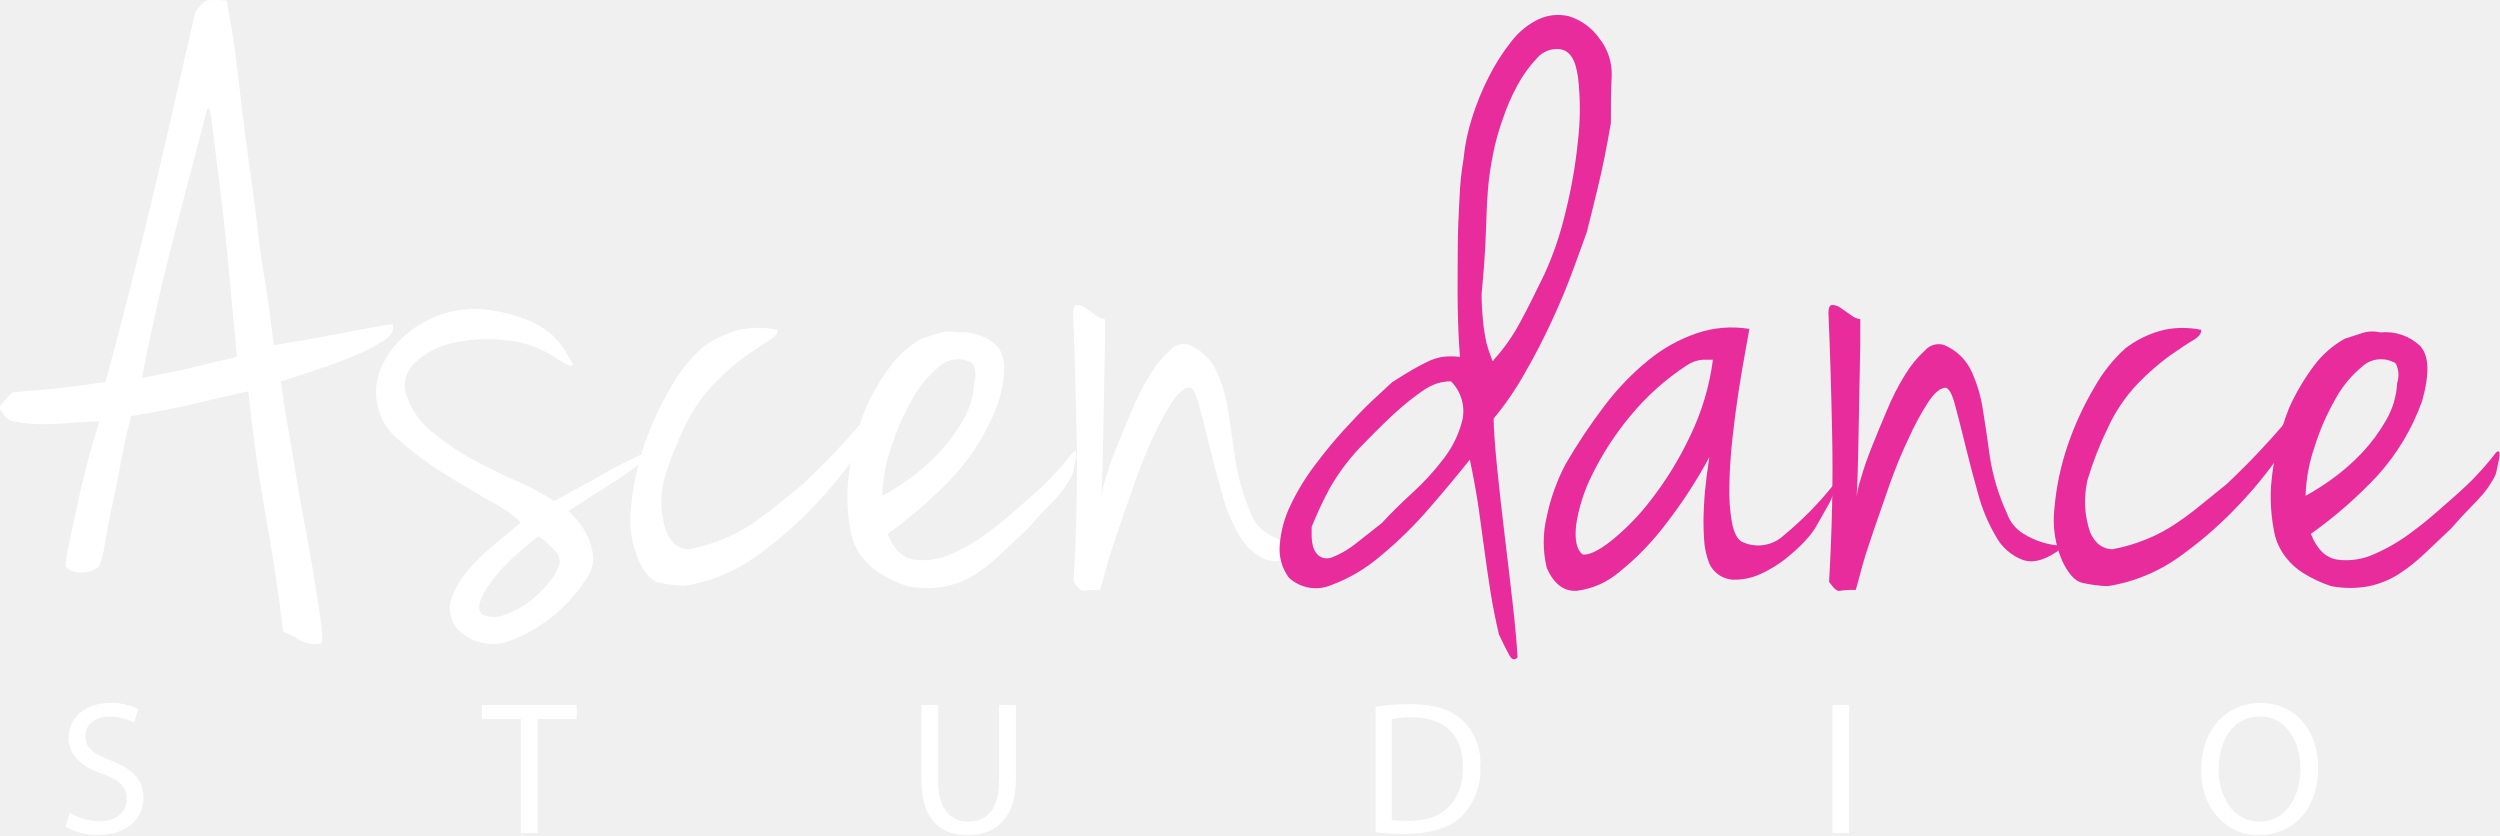
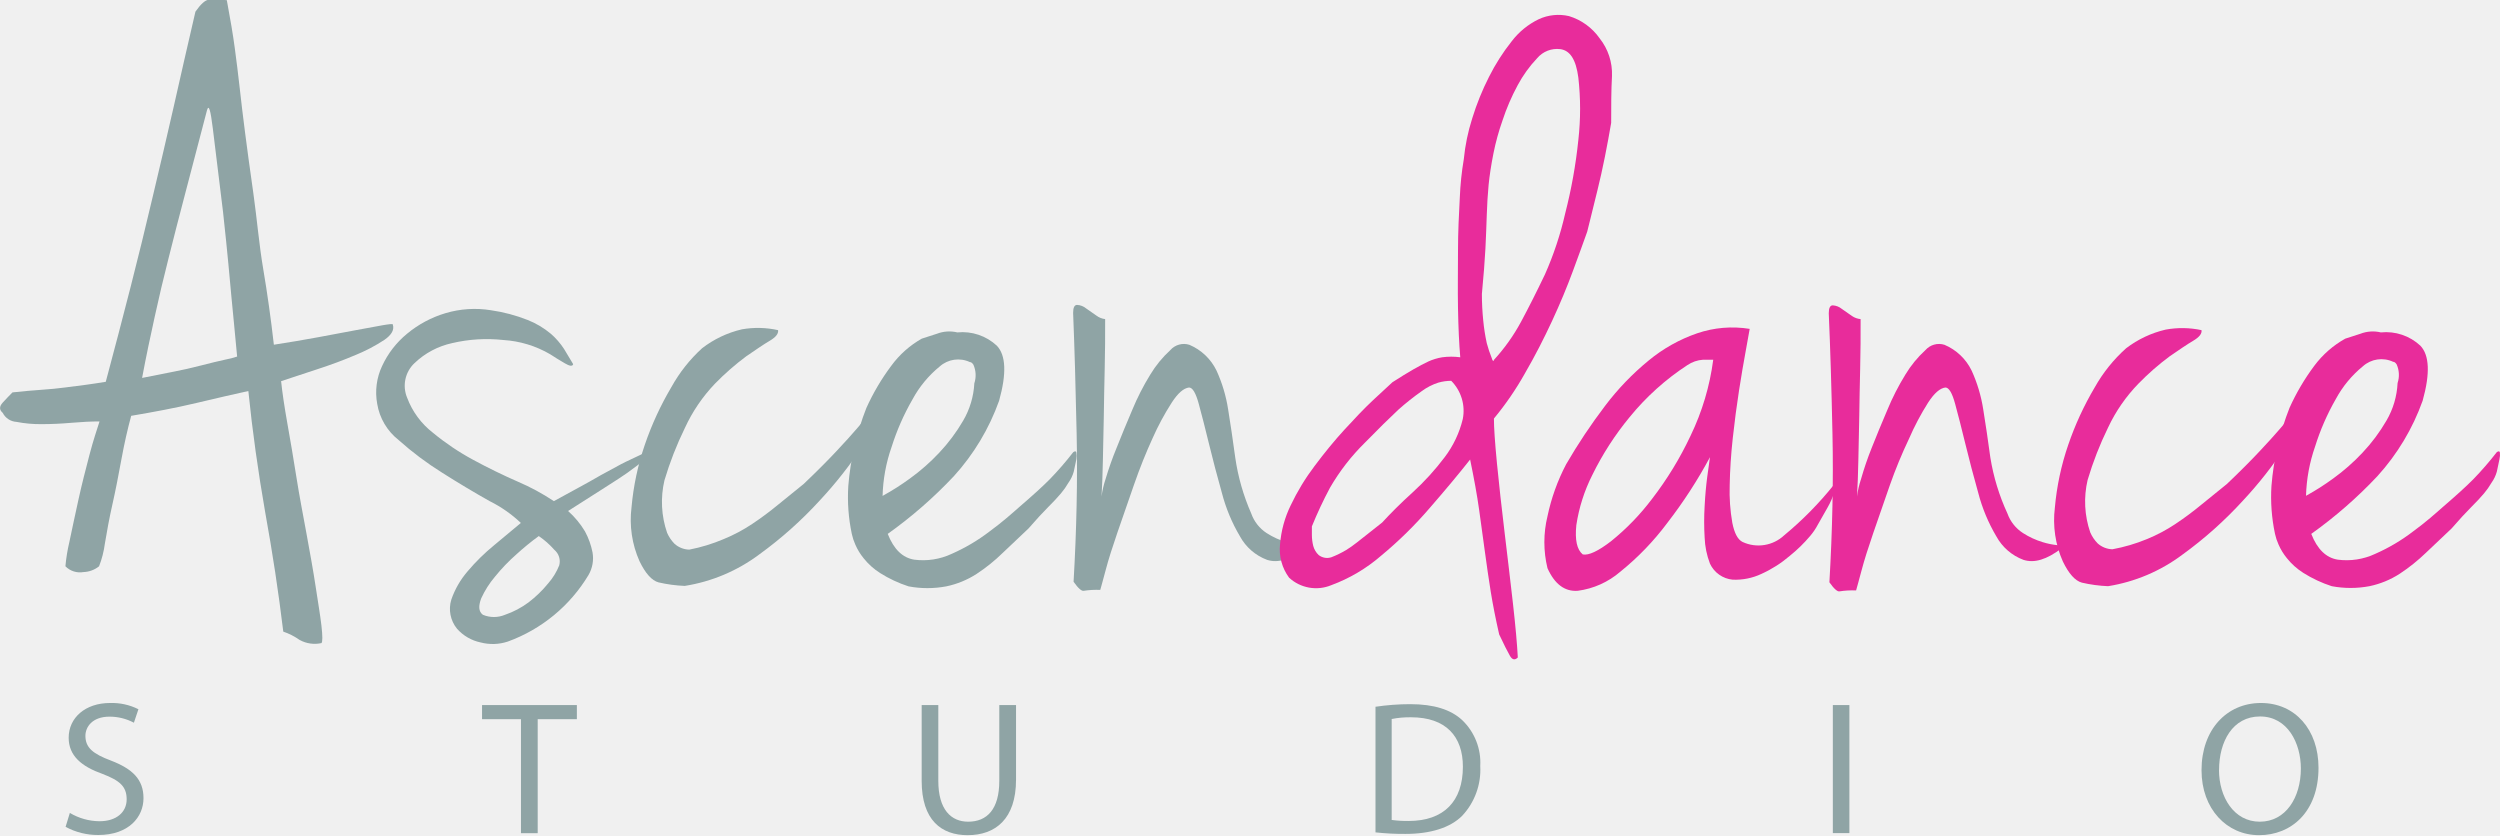
- <svg xmlns="http://www.w3.org/2000/svg" id="Layer_1" data-name="Layer 1" viewBox="0 0 276.37 92.32">
+ <svg xmlns="http://www.w3.org/2000/svg" id="Layer_1" data-name="Layer 1" viewBox="0 0 276.32 92.31">
  <defs>
-     <style>.cls-1{fill:#fff;}.cls-2{fill:#e82c9b;}</style>
+     <style>.cls-1{fill:#8fa4a5;}.cls-2{fill:#e82c9b;}</style>
  </defs>
-   <path class="cls-1" d="M21.11,56q-1.38,0-3.09.15c-1.15.1-2.24.15-3.29.15a13.87,13.87,0,0,1-2.8-.25,1.84,1.84,0,0,1-1.52-1c-.39-.33-.39-.7,0-1.13s.75-.8,1.08-1.13c1.24-.13,2.32-.23,3.24-.29s1.77-.15,2.55-.25l2.26-.29c.72-.1,1.47-.21,2.26-.34q1.47-5.49,2.75-10.5T27,31.16q1.17-4.9,2.31-9.91c.75-3.34,1.55-6.83,2.4-10.5q.88-1.27,1.47-1.32a14.21,14.21,0,0,1,2,.05c.39,2.09.69,3.86.88,5.3s.38,2.89.54,4.37.36,3.11.59,4.91.54,4.07.93,6.82.62,5.58,1.08,8.29.85,5.51,1.18,8.39c1.7-.26,3.34-.54,4.91-.83l4.17-.79,2.94-.54c.75-.13,1.13-.16,1.13-.1.2.59-.12,1.16-.93,1.72a18.9,18.9,0,0,1-3.19,1.67c-1.31.56-2.71,1.08-4.22,1.57l-4,1.32c.13,1.24.36,2.8.69,4.66s.67,3.84,1,5.94.74,4.2,1.13,6.33.74,4.06,1,5.79.51,3.17.64,4.32.13,1.78,0,1.91a3.44,3.44,0,0,1-2.4-.34,7.2,7.2,0,0,0-1.82-.93q-.78-6.48-2-13.2c-.78-4.48-1.41-8.94-1.86-13.39q-2.27.49-5.74,1.32c-2.32.56-4.73,1-7.21,1.42-.39,1.44-.75,3-1.08,4.81s-.65,3.45-1,5-.61,3-.83,4.32a10.88,10.88,0,0,1-.64,2.5,2.91,2.91,0,0,1-1.72.64,2.27,2.27,0,0,1-2-.64,18.74,18.74,0,0,1,.44-2.7c.29-1.41.64-3,1-4.66s.8-3.35,1.23-5S20.84,56.89,21.11,56Zm4.71-4.81,3.24-.64c1.18-.23,2.27-.47,3.29-.74s1.9-.47,2.65-.64a9.46,9.46,0,0,0,1.32-.34c-.13-1.44-.25-2.63-.34-3.58s-.2-1.95-.29-3-.21-2.27-.34-3.68-.33-3.32-.59-5.74Q34,26.64,33.63,23.6c-.23-2-.44-2.68-.64-2q-1.38,5.3-2.4,9.17T28.73,38c-.56,2.19-1.06,4.33-1.52,6.43S26.27,48.75,25.82,51.17Z" transform="translate(-10.12 -9.41)" />
-   <path class="cls-1" d="M64.38,43.71a17.61,17.61,0,0,1,4.07,1.08A9.38,9.38,0,0,1,71,46.31,7.88,7.88,0,0,1,72.47,48l1,1.67c-.06.26-.38.23-.93-.1s-1.1-.65-1.62-1A11.62,11.62,0,0,0,65.75,47a16.81,16.81,0,0,0-5.64.34,8.71,8.71,0,0,0-4.17,2.21,3.43,3.43,0,0,0-.79,3.83A8.76,8.76,0,0,0,58,57.25a27.32,27.32,0,0,0,4.46,3q2.45,1.32,4.91,2.4a24.73,24.73,0,0,1,4,2.16L74.68,63c.92-.49,1.73-.95,2.45-1.37s1.46-.82,2.21-1.18l2.6-1.23a.85.85,0,0,1,.34-.1c.1,0,.1.08,0,.25a4.26,4.26,0,0,1-.79.79c-.43.36-1.1.87-2,1.52-.46.33-1.31.88-2.55,1.67l-4,2.55a9.64,9.64,0,0,1,1.87,2.26,8.07,8.07,0,0,1,.83,2.31,3.71,3.71,0,0,1-.44,2.5,17.27,17.27,0,0,1-8.92,7.36,5.28,5.28,0,0,1-3,.1,4.76,4.76,0,0,1-2.65-1.57A3.46,3.46,0,0,1,60,75.65a9.7,9.7,0,0,1,1.81-3.14,22.38,22.38,0,0,1,2.94-2.89c1.11-.92,2.09-1.73,2.94-2.45a14.19,14.19,0,0,0-3.43-2.4c-1.7-.95-3.45-2-5.25-3.14A35.15,35.15,0,0,1,54.17,58,6.43,6.43,0,0,1,51.81,54a6.82,6.82,0,0,1,.54-4.17,10.11,10.11,0,0,1,2.75-3.53,12,12,0,0,1,4.22-2.26A11.28,11.28,0,0,1,64.38,43.71Zm-.89,33.66a3.15,3.15,0,0,0,2.45,0A9.73,9.73,0,0,0,68.54,76a12.84,12.84,0,0,0,2.16-2.06,6.7,6.7,0,0,0,1.23-2,1.67,1.67,0,0,0-.54-1.72,9.16,9.16,0,0,0-1.72-1.52,29.87,29.87,0,0,0-2.45,2,20.66,20.66,0,0,0-2.4,2.5A10.31,10.31,0,0,0,63.3,75.6C63,76.39,63,77,63.49,77.37Z" transform="translate(-10.12 -9.41)" />
-   <path class="cls-1" d="M96.07,45.87c.06.39-.25.78-.93,1.18s-1.55,1-2.6,1.72a28.11,28.11,0,0,0-3.43,3,17.88,17.88,0,0,0-3.34,4.91,37.77,37.77,0,0,0-2.26,5.79,10.51,10.51,0,0,0,.29,5.79,3.93,3.93,0,0,0,.83,1.23,2.57,2.57,0,0,0,1.62.64A18.91,18.91,0,0,0,90.08,69a17.79,17.79,0,0,0,3.14-1.67,34.22,34.22,0,0,0,2.84-2.11c.92-.75,1.86-1.52,2.85-2.31,1.44-1.37,2.63-2.57,3.58-3.58s1.72-1.86,2.31-2.55a10.74,10.74,0,0,1,1.52-1.52,1.42,1.42,0,0,1,1.32-.29,38.67,38.67,0,0,1-2.21,3.73,45.09,45.09,0,0,1-4.71,6,44,44,0,0,1-6.72,6,18.65,18.65,0,0,1-8.24,3.48,15.08,15.08,0,0,1-2.89-.39c-.75-.2-1.46-1-2.11-2.35a11.26,11.26,0,0,1-.88-5.94,29.19,29.19,0,0,1,1.47-6.92,34.12,34.12,0,0,1,2.94-6.38,17,17,0,0,1,3.43-4.32,11.57,11.57,0,0,1,4.37-2.06A10.25,10.25,0,0,1,96.07,45.87Z" transform="translate(-10.12 -9.41)" />
-   <path class="cls-1" d="M112,46.85l1.67-.54a3.78,3.78,0,0,1,2.26-.15,5.57,5.57,0,0,1,4.37,1.47q1.51,1.57.25,6.08a24.61,24.61,0,0,1-5,8.34,49.38,49.38,0,0,1-7.31,6.38q1,2.55,2.94,2.85a7.47,7.47,0,0,0,4.12-.64,20.26,20.26,0,0,0,4.22-2.5c1.37-1,2.49-2,3.34-2.75,1.37-1.18,2.47-2.17,3.29-3a33.84,33.84,0,0,0,2.6-3c.2-.13.31-.11.34.05a2.28,2.28,0,0,1-.05.74c-.07.33-.16.79-.29,1.37s-.39.87-.59,1.23a8.39,8.39,0,0,1-.83,1.18c-.36.43-.83.93-1.42,1.52s-1.31,1.37-2.16,2.35l-2.85,2.7A20,20,0,0,1,118,72.86a10,10,0,0,1-3.34,1.37,11.2,11.2,0,0,1-4.17,0,14.27,14.27,0,0,1-3.14-1.47,7.3,7.3,0,0,1-1.81-1.62,6.69,6.69,0,0,1-.93-1.52,5.55,5.55,0,0,1-.39-1.18,20,20,0,0,1-.39-5.3,30,30,0,0,1,2-8.63,24.92,24.92,0,0,1,2.75-4.66A10.67,10.67,0,0,1,112,46.85Zm-4.31,17.37a28.28,28.28,0,0,0,3-1.91,22.66,22.66,0,0,0,3.24-2.85,19.19,19.19,0,0,0,2.65-3.58,9.07,9.07,0,0,0,1.23-4.12,2.88,2.88,0,0,0-.1-2.06c-.13-.2-.26-.29-.39-.29a3.05,3.05,0,0,0-3.34.49,12.2,12.2,0,0,0-3,3.63,26.2,26.2,0,0,0-2.31,5.25A17.81,17.81,0,0,0,107.65,64.22Z" transform="translate(-10.12 -9.41)" />
-   <path class="cls-1" d="M132.27,44.69c0,1.83,0,3.66-.05,5.5s-.07,3.6-.1,5.3-.07,3.3-.1,4.81-.08,2.85-.15,4a10.2,10.2,0,0,1,.44-1.91,35.78,35.78,0,0,1,1.23-3.48c.52-1.31,1.09-2.7,1.72-4.17a27,27,0,0,1,2-3.92,12.11,12.11,0,0,1,2.21-2.7,2,2,0,0,1,2.11-.59,5.86,5.86,0,0,1,3,2.85,16.21,16.21,0,0,1,1.28,4.27q.39,2.4.79,5.35a23.84,23.84,0,0,0,1.77,6.18,4.25,4.25,0,0,0,1.72,2.16,8.5,8.5,0,0,0,2.16,1,8.33,8.33,0,0,0,1.67.34c.42,0,.57.15.44.34-1.64,1.24-3,1.67-4.22,1.28a5.65,5.65,0,0,1-3-2.6,18.86,18.86,0,0,1-2-4.81c-.52-1.86-1-3.66-1.42-5.4s-.8-3.2-1.13-4.42-.69-1.82-1.08-1.82c-.59.07-1.23.62-1.91,1.67a29.87,29.87,0,0,0-2.11,3.92q-1.08,2.35-2.06,5.15c-.65,1.86-1.26,3.62-1.82,5.25s-1,3-1.32,4.22-.52,1.9-.59,2.16a9.06,9.06,0,0,0-1.82.1c-.23.06-.61-.26-1.13-1q.5-8.64.34-16.34T128.75,44c0-.59.15-.88.44-.88a1.74,1.74,0,0,1,1,.39l1.13.79A1.91,1.91,0,0,0,132.27,44.69Z" transform="translate(-10.12 -9.41)" />
-   <path class="cls-2" d="M188.2,23c-.2,1.18-.43,2.42-.69,3.73s-.54,2.55-.83,3.73-.54,2.19-.74,3-.33,1.37-.39,1.57c-.39,1.11-.92,2.55-1.57,4.32s-1.42,3.62-2.31,5.54-1.88,3.86-3,5.79a33.45,33.45,0,0,1-3.43,5c0,1,.11,2.63.34,5s.51,4.82.83,7.51.64,5.32.93,7.9.47,4.59.54,6c-.33.33-.62.26-.88-.2s-.66-1.24-1.18-2.35q-.59-2.55-.93-4.71c-.23-1.44-.44-2.89-.64-4.37s-.41-3-.64-4.66-.57-3.5-1-5.59q-1.86,2.35-4.46,5.35a44.82,44.82,0,0,1-5.4,5.3,18,18,0,0,1-5.49,3.24,4.38,4.38,0,0,1-4.66-.83,5.28,5.28,0,0,1-1-3.68,12.17,12.17,0,0,1,1.18-4.32,25,25,0,0,1,2.65-4.37c1.08-1.44,2.17-2.78,3.29-4s2.16-2.32,3.14-3.24,1.7-1.57,2.16-2c.92-.59,1.68-1.06,2.31-1.42s1.18-.65,1.67-.88a6.42,6.42,0,0,1,1.52-.49,7.65,7.65,0,0,1,2,0c-.13-1.5-.21-3.3-.25-5.4s0-4.2,0-6.33.1-4.1.2-5.94a33.07,33.07,0,0,1,.44-4.22,21.7,21.7,0,0,1,.93-4.51,29.08,29.08,0,0,1,1.86-4.56,22.5,22.5,0,0,1,2.5-3.92,8.33,8.33,0,0,1,3-2.45,5.13,5.13,0,0,1,3.34-.34,6.43,6.43,0,0,1,3.38,2.45,6.31,6.31,0,0,1,1.37,4.17C188.2,19.43,188.2,21.18,188.2,23ZM161,58.33a23.58,23.58,0,0,0-3.88,5.05,42.71,42.71,0,0,0-2,4.27v.93a5,5,0,0,0,.15,1.23,2.15,2.15,0,0,0,.59,1,1.52,1.52,0,0,0,1.42.25,10.23,10.23,0,0,0,1.62-.79,11.76,11.76,0,0,0,1.18-.83l1.18-.93,1.62-1.28c.92-1,2-2.09,3.38-3.34A28,28,0,0,0,169.8,60a11.41,11.41,0,0,0,2-4.22,4.68,4.68,0,0,0-1.28-4.22,5.52,5.52,0,0,0-1.42.2,6.37,6.37,0,0,0-1.82.93,28.9,28.9,0,0,0-2.6,2.06C163.69,55.63,162.46,56.83,161,58.33Zm14.23-9.12A20.78,20.78,0,0,0,178.19,45q1.19-2.2,2.65-5.25A36.23,36.23,0,0,0,183.15,33a55.65,55.65,0,0,0,1.42-8.09,30.63,30.63,0,0,0,0-6.92c-.26-2-.92-3-2-3.14a2.87,2.87,0,0,0-2.55,1,14,14,0,0,0-2.16,3,23.75,23.75,0,0,0-1.67,3.88,26.47,26.47,0,0,0-1,3.63c-.26,1.31-.44,2.49-.54,3.53s-.16,2.14-.2,3.29-.08,2.39-.15,3.73-.2,3-.39,5a28.94,28.94,0,0,0,.15,2.94,20.1,20.1,0,0,0,.39,2.5A14.41,14.41,0,0,0,175,49C175.09,49.32,175.18,49.4,175.25,49.21Z" transform="translate(-10.12 -9.41)" />
-   <path class="cls-2" d="M203.51,45.77c-.07.39-.21,1.21-.44,2.45s-.48,2.7-.74,4.37-.49,3.42-.69,5.25-.31,3.57-.34,5.2a19.72,19.72,0,0,0,.29,4.17c.23,1.15.6,1.85,1.13,2.11a4.16,4.16,0,0,0,4.61-.74A38.18,38.18,0,0,0,212.82,63c.2,0,.21.26.05.79a8.52,8.52,0,0,1-.79,1.72L211,67.41a7.43,7.43,0,0,1-.83,1.23,16.5,16.5,0,0,1-2.26,2.21,13.16,13.16,0,0,1-3.14,2,6.85,6.85,0,0,1-3.19.64,3.1,3.1,0,0,1-2.5-1.77,8.94,8.94,0,0,1-.59-2.89,28.86,28.86,0,0,1,0-3.48c.06-1.18.16-2.26.29-3.24s.23-1.7.3-2.16a52.42,52.42,0,0,1-4.71,7.26,29.72,29.72,0,0,1-5.2,5.4,9,9,0,0,1-4.71,2.11c-1.44.1-2.55-.74-3.34-2.5a12.07,12.07,0,0,1,0-5.74,22,22,0,0,1,2.06-5.74,61.8,61.8,0,0,1,4.32-6.48,29.08,29.08,0,0,1,4.81-5,17.1,17.1,0,0,1,5.35-3A12,12,0,0,1,203.51,45.77ZM185.06,70.7c.65.13,1.7-.36,3.14-1.47a26.58,26.58,0,0,0,4.51-4.66,37.67,37.67,0,0,0,4.27-7,27.48,27.48,0,0,0,2.5-8.39h-1.13a3.52,3.52,0,0,0-1.72.59,27.73,27.73,0,0,0-6.38,5.74,32.44,32.44,0,0,0-4.12,6.38,18.41,18.41,0,0,0-1.77,5.54C184.18,69.09,184.41,70.17,185.06,70.7Z" transform="translate(-10.12 -9.41)" />
-   <path class="cls-2" d="M215.77,44.69c0,1.83,0,3.66-.05,5.5s-.07,3.6-.1,5.3-.07,3.3-.1,4.81-.08,2.85-.15,4a10.2,10.2,0,0,1,.44-1.91A35.78,35.78,0,0,1,217,58.93c.52-1.31,1.09-2.7,1.72-4.17a27,27,0,0,1,2-3.92,12.11,12.11,0,0,1,2.21-2.7,2,2,0,0,1,2.11-.59,5.86,5.86,0,0,1,3,2.85,16.21,16.21,0,0,1,1.28,4.27q.39,2.4.79,5.35A23.84,23.84,0,0,0,232,66.2a4.25,4.25,0,0,0,1.72,2.16,8.5,8.5,0,0,0,2.16,1,8.33,8.33,0,0,0,1.67.34c.42,0,.57.15.44.34-1.64,1.24-3,1.67-4.22,1.28a5.65,5.65,0,0,1-3-2.6,18.86,18.86,0,0,1-2-4.81c-.52-1.86-1-3.66-1.42-5.4s-.8-3.2-1.13-4.42-.69-1.82-1.08-1.82c-.59.07-1.23.62-1.91,1.67a29.87,29.87,0,0,0-2.11,3.92Q220,60.19,219,63c-.65,1.86-1.26,3.62-1.82,5.25s-1,3-1.32,4.22-.52,1.9-.59,2.16a9.06,9.06,0,0,0-1.82.1c-.23.06-.61-.26-1.13-1q.5-8.64.34-16.34T212.25,44c0-.59.15-.88.44-.88a1.74,1.74,0,0,1,1,.39l1.13.79A1.91,1.91,0,0,0,215.77,44.69Z" transform="translate(-10.12 -9.41)" />
-   <path class="cls-2" d="M253.45,45.87c.06.39-.25.78-.93,1.18s-1.55,1-2.6,1.72a28.11,28.11,0,0,0-3.43,3,17.88,17.88,0,0,0-3.34,4.91,37.77,37.77,0,0,0-2.26,5.79,10.51,10.51,0,0,0,.29,5.79,3.93,3.93,0,0,0,.83,1.23,2.57,2.57,0,0,0,1.62.64A18.91,18.91,0,0,0,247.46,69a17.79,17.79,0,0,0,3.14-1.67,34.22,34.22,0,0,0,2.84-2.11c.92-.75,1.86-1.52,2.85-2.31,1.44-1.37,2.63-2.57,3.58-3.58s1.72-1.86,2.31-2.55a10.74,10.74,0,0,1,1.52-1.52A1.42,1.42,0,0,1,265,55a38.67,38.67,0,0,1-2.21,3.73,45.09,45.09,0,0,1-4.71,6,44,44,0,0,1-6.72,6,18.65,18.65,0,0,1-8.24,3.48,15.08,15.08,0,0,1-2.89-.39c-.75-.2-1.46-1-2.11-2.35a11.26,11.26,0,0,1-.88-5.94,29.19,29.19,0,0,1,1.47-6.92,34.12,34.12,0,0,1,2.94-6.38,17,17,0,0,1,3.43-4.32,11.57,11.57,0,0,1,4.37-2.06A10.25,10.25,0,0,1,253.45,45.87Z" transform="translate(-10.12 -9.41)" />
-   <path class="cls-2" d="M269.34,46.85l1.67-.54a3.77,3.77,0,0,1,2.26-.15,5.57,5.57,0,0,1,4.37,1.47q1.51,1.57.25,6.08a24.61,24.61,0,0,1-5,8.34,49.38,49.38,0,0,1-7.31,6.38q1,2.55,2.94,2.85a7.47,7.47,0,0,0,4.12-.64,20.26,20.26,0,0,0,4.22-2.5c1.37-1,2.49-2,3.34-2.75,1.37-1.18,2.47-2.17,3.29-3a33.84,33.84,0,0,0,2.6-3c.2-.13.31-.11.34.05a2.28,2.28,0,0,1-.05.74c-.07.33-.16.79-.29,1.37s-.39.87-.59,1.23a8.39,8.39,0,0,1-.83,1.18c-.36.43-.83.93-1.42,1.52s-1.31,1.37-2.16,2.35l-2.85,2.7a20,20,0,0,1-2.89,2.31,10,10,0,0,1-3.34,1.37,11.2,11.2,0,0,1-4.17,0,14.27,14.27,0,0,1-3.14-1.47,7.3,7.3,0,0,1-1.81-1.62,6.69,6.69,0,0,1-.93-1.52,5.55,5.55,0,0,1-.39-1.18,20,20,0,0,1-.39-5.3,30,30,0,0,1,2-8.63,24.92,24.92,0,0,1,2.75-4.66A10.78,10.78,0,0,1,269.34,46.85ZM265,64.22a28.28,28.28,0,0,0,3-1.91,22.66,22.66,0,0,0,3.24-2.85,19.19,19.19,0,0,0,2.65-3.58,9.07,9.07,0,0,0,1.23-4.12,2.88,2.88,0,0,0-.1-2.06c-.13-.2-.26-.29-.39-.29a3.05,3.05,0,0,0-3.34.49,12.2,12.2,0,0,0-3,3.63A26.2,26.2,0,0,0,266,58.78,17.81,17.81,0,0,0,265,64.22Z" transform="translate(-10.12 -9.41)" />
-   <path class="cls-1" d="M17.84,99.27a6.53,6.53,0,0,0,3.28.92c1.87,0,3-1,3-2.42s-.76-2.08-2.67-2.81c-2.31-.82-3.74-2-3.74-4,0-2.2,1.83-3.84,4.58-3.84a6.52,6.52,0,0,1,3.13.69l-.5,1.49a5.67,5.67,0,0,0-2.69-.67c-1.93,0-2.67,1.16-2.67,2.12,0,1.32.86,2,2.81,2.73,2.39.92,3.61,2.08,3.61,4.16s-1.62,4.07-5,4.07a7.35,7.35,0,0,1-3.61-.9Z" transform="translate(-10.12 -9.41)" />
-   <path class="cls-1" d="M67.7,88.9H63.4V87.35H73.88V88.9H69.55v12.6H67.7V88.9Z" transform="translate(-10.12 -9.41)" />
-   <path class="cls-1" d="M113.83,87.35v8.38c0,3.17,1.41,4.51,3.3,4.51,2.1,0,3.44-1.39,3.44-4.51V87.35h1.85V95.6c0,4.35-2.29,6.13-5.35,6.13-2.9,0-5.08-1.66-5.08-6V87.35Z" transform="translate(-10.12 -9.41)" />
-   <path class="cls-1" d="M162.16,87.54a25.93,25.93,0,0,1,3.88-.29c2.62,0,4.49.61,5.73,1.76a6.5,6.5,0,0,1,2,5.08,7.45,7.45,0,0,1-2,5.5c-1.32,1.32-3.51,2-6.26,2a28.44,28.44,0,0,1-3.32-.17V87.54ZM164,100.05a11.9,11.9,0,0,0,1.85.11c3.9,0,6-2.18,6-6,0-3.34-1.87-5.46-5.73-5.46a10,10,0,0,0-2.14.19v11.16Z" transform="translate(-10.12 -9.41)" />
-   <path class="cls-1" d="M214.53,87.35V101.5H212.7V87.35Z" transform="translate(-10.12 -9.41)" />
-   <path class="cls-1" d="M266.38,94.28c0,4.87-3,7.45-6.57,7.45s-6.36-2.9-6.36-7.18c0-4.49,2.79-7.43,6.57-7.43S266.38,90.08,266.38,94.28Zm-11,.23c0,3,1.64,5.73,4.51,5.73s4.54-2.67,4.54-5.88c0-2.81-1.47-5.75-4.51-5.75S255.39,91.4,255.39,94.51Z" transform="translate(-10.12 -9.41)" />
+   <path class="cls-1" d="M11,48.09q-1.38,0-3.09.15c-1.15.1-2.24.15-3.29.15a13.83,13.83,0,0,1-2.8-.25,1.82,1.82,0,0,1-1.52-1c-.39-.33-.39-.7,0-1.13s.75-.8,1.08-1.13c1.24-.13,2.32-.23,3.24-.29s1.77-.15,2.55-.25l2.26-.29c.72-.1,1.47-.21,2.26-.34q1.47-5.49,2.75-10.5t2.45-10q1.17-4.91,2.31-9.91c.75-3.34,1.55-6.83,2.4-10.5q.89-1.27,1.47-1.32a14.8,14.8,0,0,1,2,.05c.39,2.09.69,3.86.88,5.3s.38,2.89.54,4.37.36,3.11.59,4.91.54,4.07.93,6.82.62,5.58,1.08,8.29.85,5.51,1.18,8.39c1.7-.26,3.34-.54,4.91-.83L39.34,38l2.94-.54c.75-.13,1.13-.16,1.13-.1.2.59-.12,1.16-.93,1.72a18.64,18.64,0,0,1-3.19,1.67c-1.31.56-2.71,1.08-4.22,1.57l-4,1.32c.13,1.24.36,2.8.69,4.66s.67,3.84,1,5.94.74,4.2,1.13,6.33.74,4.06,1,5.79.51,3.17.64,4.32.13,1.78,0,1.91a3.45,3.45,0,0,1-2.4-.34,7.28,7.28,0,0,0-1.82-.93q-.78-6.48-2-13.2c-.78-4.48-1.41-8.94-1.86-13.39-1.51.33-3.43.77-5.74,1.32s-4.73,1-7.21,1.42c-.39,1.44-.75,3-1.08,4.81s-.65,3.45-1,5-.61,3-.83,4.32a10.68,10.68,0,0,1-.64,2.5,2.91,2.91,0,0,1-1.72.64,2.25,2.25,0,0,1-2-.64,19,19,0,0,1,.44-2.7c.29-1.41.64-3,1-4.66s.8-3.35,1.23-5S10.72,49,11,48.09Zm4.71-4.81,3.24-.64c1.18-.23,2.27-.47,3.29-.74s1.9-.47,2.65-.64a9.83,9.83,0,0,0,1.32-.34c-.13-1.44-.25-2.63-.34-3.58s-.2-2-.29-3-.21-2.27-.34-3.68-.33-3.32-.59-5.74c-.51-4.13-.88-7.2-1.13-9.23s-.44-2.68-.64-2q-1.38,5.3-2.4,9.17t-1.86,7.23c-.56,2.19-1.06,4.33-1.52,6.43s-.94,4.32-1.39,6.74Z" transform="translate(0 -1.51)" />
+   <path class="cls-1" d="M54.26,35.8a18,18,0,0,1,4.07,1.08,9.27,9.27,0,0,1,2.55,1.52,7.91,7.91,0,0,1,1.47,1.69l1,1.67c-.06.26-.38.23-.93-.1s-1.1-.65-1.62-1a11.68,11.68,0,0,0-5.17-1.57,16.72,16.72,0,0,0-5.64.34,8.67,8.67,0,0,0-4.17,2.21A3.43,3.43,0,0,0,45,45.47a8.78,8.78,0,0,0,2.85,3.87,27.41,27.41,0,0,0,4.46,3q2.44,1.32,4.91,2.4a24.86,24.86,0,0,1,4,2.16l3.31-1.81c.92-.49,1.73-1,2.45-1.37s1.46-.82,2.21-1.18l2.6-1.23a.83.83,0,0,1,.34-.1c.1,0,.1.08,0,.25a4.22,4.22,0,0,1-.79.79c-.43.36-1.1.87-2,1.52-.46.33-1.31.88-2.55,1.67l-4,2.55a9.67,9.67,0,0,1,1.87,2.26,8.18,8.18,0,0,1,.83,2.31,3.7,3.7,0,0,1-.44,2.5,17.28,17.28,0,0,1-8.92,7.36,5.28,5.28,0,0,1-3,.1A4.8,4.8,0,0,1,50.51,71a3.48,3.48,0,0,1-.63-3.21,9.58,9.58,0,0,1,1.81-3.14,22.3,22.3,0,0,1,2.94-2.89c1.11-.92,2.09-1.73,2.94-2.45a14.11,14.11,0,0,0-3.43-2.4q-2.55-1.43-5.25-3.14a35.53,35.53,0,0,1-4.84-3.63,6.41,6.41,0,0,1-2.36-4,6.89,6.89,0,0,1,.54-4.17A10.09,10.09,0,0,1,45,38.39a12,12,0,0,1,4.22-2.26A11.25,11.25,0,0,1,54.26,35.8Zm-.89,33.66a3.16,3.16,0,0,0,2.45,0,9.52,9.52,0,0,0,2.6-1.37A12.76,12.76,0,0,0,60.58,66a6.88,6.88,0,0,0,1.23-2,1.67,1.67,0,0,0-.54-1.72,9.19,9.19,0,0,0-1.72-1.52,29.27,29.27,0,0,0-2.45,2,20.26,20.26,0,0,0-2.4,2.5,10.37,10.37,0,0,0-1.52,2.4C52.88,68.48,52.88,69.09,53.37,69.46Z" transform="translate(0 -1.51)" />
+   <path class="cls-1" d="M86,38c.06.39-.25.78-.93,1.18s-1.55,1-2.6,1.72a28.79,28.79,0,0,0-3.43,3,17.86,17.86,0,0,0-3.34,4.91,37.35,37.35,0,0,0-2.26,5.79,10.47,10.47,0,0,0,.29,5.79,4,4,0,0,0,.83,1.23,2.55,2.55,0,0,0,1.62.64A18.93,18.93,0,0,0,80,61.09a17.83,17.83,0,0,0,3.14-1.67,34.22,34.22,0,0,0,2.84-2.11c.92-.75,1.86-1.52,2.85-2.31,1.44-1.37,2.63-2.57,3.58-3.58s1.72-1.86,2.31-2.55a9.93,9.93,0,0,1,1.52-1.52,1.43,1.43,0,0,1,1.32-.29,38.89,38.89,0,0,1-2.21,3.73,44.75,44.75,0,0,1-4.71,6,44,44,0,0,1-6.72,6,18.59,18.59,0,0,1-8.24,3.48,15.69,15.69,0,0,1-2.89-.39c-.75-.2-1.46-1-2.11-2.35a11.21,11.21,0,0,1-.88-5.94,29.24,29.24,0,0,1,1.47-6.92,34.12,34.12,0,0,1,2.94-6.38A16.89,16.89,0,0,1,77.6,40,11.5,11.5,0,0,1,82,37.91,10.25,10.25,0,0,1,86,38Z" transform="translate(0 -1.51)" />
+   <path class="cls-1" d="M101.88,38.94l1.67-.54a3.8,3.8,0,0,1,2.26-.15,5.58,5.58,0,0,1,4.37,1.47c1,1.05,1.09,3.07.25,6.08a24.81,24.81,0,0,1-5,8.34,49.32,49.32,0,0,1-7.31,6.38q1,2.55,2.94,2.85a7.48,7.48,0,0,0,4.12-.64,20.4,20.4,0,0,0,4.22-2.5c1.37-1,2.49-2,3.34-2.75,1.37-1.18,2.47-2.17,3.29-3a35.38,35.38,0,0,0,2.6-3c.2-.13.31-.11.34.05a2.29,2.29,0,0,1,0,.74c-.07.33-.16.79-.29,1.37a3.92,3.92,0,0,1-.59,1.23,8.08,8.08,0,0,1-.83,1.18c-.36.43-.83.93-1.42,1.52s-1.31,1.37-2.16,2.35l-2.85,2.7a19.1,19.1,0,0,1-2.9,2.33,9.87,9.87,0,0,1-3.34,1.37,11.24,11.24,0,0,1-4.17,0,14,14,0,0,1-3.14-1.47,7.36,7.36,0,0,1-1.81-1.62,6.39,6.39,0,0,1-.93-1.52,6,6,0,0,1-.39-1.18,19.64,19.64,0,0,1-.39-5.3,30.12,30.12,0,0,1,2-8.63,24.81,24.81,0,0,1,2.75-4.66A10.7,10.7,0,0,1,101.88,38.94ZM97.57,56.31a27.65,27.65,0,0,0,3-1.91,22.49,22.49,0,0,0,3.24-2.85A19.29,19.29,0,0,0,106.46,48a9.07,9.07,0,0,0,1.23-4.12,2.87,2.87,0,0,0-.1-2.06c-.13-.2-.26-.29-.39-.29a3.06,3.06,0,0,0-3.34.49,12.07,12.07,0,0,0-3,3.63,26.42,26.42,0,0,0-2.31,5.25,17.7,17.7,0,0,0-1,5.44Z" transform="translate(0 -1.51)" />
+   <path class="cls-1" d="M122.15,36.78c0,1.83,0,3.66-.05,5.5s-.07,3.6-.1,5.3-.07,3.3-.1,4.81-.08,2.85-.15,4a10.38,10.38,0,0,1,.44-1.91A35.93,35.93,0,0,1,123.42,51c.52-1.31,1.09-2.7,1.72-4.17a27.28,27.28,0,0,1,2-3.92,12.2,12.2,0,0,1,2.21-2.7,2,2,0,0,1,2.11-.59,5.87,5.87,0,0,1,3,2.85,16.31,16.31,0,0,1,1.28,4.27q.39,2.4.79,5.35a23.76,23.76,0,0,0,1.77,6.18A4.27,4.27,0,0,0,140,60.43a8.65,8.65,0,0,0,2.16,1,8.53,8.53,0,0,0,1.67.34c.42,0,.57.15.44.34-1.64,1.24-3,1.67-4.22,1.28a5.67,5.67,0,0,1-3-2.6,18.61,18.61,0,0,1-2-4.81c-.52-1.86-1-3.66-1.42-5.4s-.8-3.2-1.13-4.42-.69-1.82-1.08-1.82c-.59.07-1.23.62-1.91,1.67a29,29,0,0,0-2.11,3.92c-.72,1.57-1.41,3.28-2.06,5.15s-1.26,3.62-1.82,5.25-1,3-1.32,4.22-.52,1.9-.59,2.16a9.22,9.22,0,0,0-1.82.1c-.23.06-.61-.26-1.13-1q.5-8.64.34-16.34t-.39-13.38c0-.59.15-.88.44-.88a1.72,1.72,0,0,1,1,.39l1.13.79A2,2,0,0,0,122.15,36.78Z" transform="translate(0 -1.51)" />
+   <path class="cls-2" d="M178.08,15.09c-.2,1.18-.43,2.42-.69,3.73s-.54,2.55-.83,3.73l-.74,3c-.2.81-.33,1.37-.39,1.57-.39,1.11-.92,2.55-1.57,4.32s-1.42,3.62-2.31,5.54-1.88,3.86-3,5.79a33.54,33.54,0,0,1-3.43,5c0,1,.11,2.63.34,5s.51,4.82.83,7.51.64,5.32.93,7.9.47,4.59.54,6c-.33.33-.62.26-.88-.2s-.66-1.24-1.18-2.35q-.58-2.55-.93-4.71c-.23-1.44-.44-2.89-.64-4.37s-.41-3-.64-4.66-.57-3.5-1-5.59q-1.86,2.36-4.46,5.35a44.32,44.32,0,0,1-5.4,5.3,17.81,17.81,0,0,1-5.49,3.24,4.39,4.39,0,0,1-4.66-.83,5.26,5.26,0,0,1-1-3.68,12,12,0,0,1,1.18-4.32A25,25,0,0,1,145.31,53c1.08-1.44,2.17-2.78,3.29-4s2.16-2.32,3.14-3.24,1.7-1.57,2.16-2c.92-.59,1.68-1.06,2.31-1.42s1.18-.65,1.67-.88A6.14,6.14,0,0,1,159.4,41a7.44,7.44,0,0,1,2,0c-.13-1.5-.21-3.3-.25-5.4s0-4.2,0-6.33.1-4.1.2-5.94a33.36,33.36,0,0,1,.44-4.22,21.77,21.77,0,0,1,.93-4.51A28.69,28.69,0,0,1,164.58,10a22.64,22.64,0,0,1,2.5-3.92,8.3,8.3,0,0,1,3-2.45,5.19,5.19,0,0,1,3.34-.34,6.42,6.42,0,0,1,3.38,2.45,6.3,6.3,0,0,1,1.37,4.17C178.08,11.52,178.08,13.27,178.08,15.09Zm-27.2,35.33a23.5,23.5,0,0,0-3.88,5,44.8,44.8,0,0,0-2,4.27v.93a5.11,5.11,0,0,0,.15,1.23,2.17,2.17,0,0,0,.59,1,1.51,1.51,0,0,0,1.42.25,11,11,0,0,0,1.62-.79,11.94,11.94,0,0,0,1.18-.83l1.18-.93,1.62-1.28c.92-1,2-2.09,3.38-3.34a28.38,28.38,0,0,0,3.54-3.89,11.41,11.41,0,0,0,2-4.22,4.7,4.7,0,0,0-1.28-4.22,5.24,5.24,0,0,0-1.42.2,6.27,6.27,0,0,0-1.82.93,28.67,28.67,0,0,0-2.6,2.06C153.57,47.72,152.34,48.92,150.88,50.42Zm14.23-9.12a20.88,20.88,0,0,0,3-4.21c.79-1.47,1.68-3.22,2.65-5.25A36.58,36.58,0,0,0,173,25.09,55.45,55.45,0,0,0,174.45,17a30.79,30.79,0,0,0,0-6.92c-.26-2-.92-3-2-3.14a2.89,2.89,0,0,0-2.55,1,13.86,13.86,0,0,0-2.16,3,23.76,23.76,0,0,0-1.67,3.88,26.71,26.71,0,0,0-1,3.63c-.26,1.31-.44,2.49-.54,3.53s-.16,2.14-.2,3.29-.08,2.39-.15,3.73-.2,3-.39,5a28.94,28.94,0,0,0,.15,2.94,21,21,0,0,0,.39,2.5,13.88,13.88,0,0,0,.55,1.65c.09.32.18.4.25.21Z" transform="translate(0 -1.51)" />
+   <path class="cls-2" d="M193.39,37.86c-.07.39-.21,1.21-.44,2.45s-.48,2.7-.74,4.37-.49,3.42-.69,5.25-.31,3.57-.34,5.2a20.09,20.09,0,0,0,.29,4.17c.23,1.15.6,1.85,1.13,2.11a4.16,4.16,0,0,0,4.61-.74,38.1,38.1,0,0,0,5.49-5.58c.2,0,.21.26.05.79A8.37,8.37,0,0,1,202,57.6l-1.08,1.9a6.81,6.81,0,0,1-.83,1.23,16.28,16.28,0,0,1-2.26,2.21,13.08,13.08,0,0,1-3.14,2,6.76,6.76,0,0,1-3.19.64,3.09,3.09,0,0,1-2.5-1.77,8.92,8.92,0,0,1-.59-2.89,28.86,28.86,0,0,1,0-3.48c.06-1.18.16-2.26.29-3.24s.23-1.7.3-2.16a52.42,52.42,0,0,1-4.71,7.26,29.88,29.88,0,0,1-5.2,5.4,9,9,0,0,1-4.71,2.11c-1.44.1-2.55-.74-3.34-2.5a12.11,12.11,0,0,1,0-5.74,22.12,22.12,0,0,1,2.06-5.74,62.36,62.36,0,0,1,4.32-6.48,29.19,29.19,0,0,1,4.81-5,17.22,17.22,0,0,1,5.35-3A12,12,0,0,1,193.39,37.86ZM174.94,62.79c.65.13,1.7-.36,3.14-1.47a26.53,26.53,0,0,0,4.51-4.66,37.66,37.66,0,0,0,4.27-7,27.45,27.45,0,0,0,2.5-8.39h-1.13a3.51,3.51,0,0,0-1.72.59,27.9,27.9,0,0,0-6.38,5.74A32.5,32.5,0,0,0,176,54a18.31,18.31,0,0,0-1.77,5.54C174.06,61.18,174.29,62.26,174.94,62.79Z" transform="translate(0 -1.51)" />
+   <path class="cls-2" d="M205.65,36.78c0,1.83,0,3.66-.05,5.5s-.07,3.6-.1,5.3-.07,3.3-.1,4.81-.08,2.85-.15,4a10.38,10.38,0,0,1,.44-1.91A35.3,35.3,0,0,1,206.88,51c.52-1.31,1.09-2.7,1.72-4.17a27.28,27.28,0,0,1,2-3.92,12.2,12.2,0,0,1,2.21-2.7,2,2,0,0,1,2.11-.59,5.87,5.87,0,0,1,3,2.85,16.31,16.31,0,0,1,1.28,4.27q.39,2.4.79,5.35a23.78,23.78,0,0,0,1.89,6.18,4.27,4.27,0,0,0,1.72,2.16,8.65,8.65,0,0,0,2.16,1,8.53,8.53,0,0,0,1.67.34c.42,0,.57.15.44.34-1.64,1.24-3,1.67-4.22,1.28a5.67,5.67,0,0,1-3-2.6,18.61,18.61,0,0,1-2-4.81c-.52-1.86-1-3.66-1.42-5.4s-.8-3.2-1.13-4.42-.69-1.82-1.08-1.82c-.59.07-1.23.62-1.91,1.67A29,29,0,0,0,211,50a52.55,52.55,0,0,0-2.12,5.14c-.65,1.86-1.26,3.62-1.82,5.25s-1,3-1.32,4.22-.52,1.9-.59,2.16a9.22,9.22,0,0,0-1.82.1c-.23.06-.61-.26-1.13-1q.5-8.64.34-16.34t-.41-13.39c0-.59.15-.88.44-.88a1.72,1.72,0,0,1,1,.39l1.13.79A2,2,0,0,0,205.65,36.78Z" transform="translate(0 -1.51)" />
+   <path class="cls-2" d="M243.33,38c.06.39-.25.78-.93,1.18s-1.55,1-2.6,1.72a28.79,28.79,0,0,0-3.43,3A17.86,17.86,0,0,0,233,48.77a37.35,37.35,0,0,0-2.26,5.79,10.47,10.47,0,0,0,.29,5.79,4,4,0,0,0,.83,1.23,2.55,2.55,0,0,0,1.62.64,18.93,18.93,0,0,0,3.83-1.13,17.83,17.83,0,0,0,3.14-1.67,34.22,34.22,0,0,0,2.84-2.11c.92-.75,1.86-1.52,2.85-2.31,1.44-1.37,2.63-2.57,3.58-3.58s1.72-1.86,2.31-2.55a9.93,9.93,0,0,1,1.52-1.52,1.42,1.42,0,0,1,1.3-.26,38.89,38.89,0,0,1-2.21,3.73,44.75,44.75,0,0,1-4.71,6,44,44,0,0,1-6.72,6A18.59,18.59,0,0,1,233,66.3a15.69,15.69,0,0,1-2.89-.39c-.75-.2-1.46-1-2.11-2.35a11.21,11.21,0,0,1-.88-5.94,29.24,29.24,0,0,1,1.47-6.92,34.12,34.12,0,0,1,2.94-6.38A16.89,16.89,0,0,1,235,40a11.5,11.5,0,0,1,4.37-2.06A10.16,10.16,0,0,1,243.33,38Z" transform="translate(0 -1.51)" />
+   <path class="cls-2" d="M259.22,38.94l1.67-.54a3.8,3.8,0,0,1,2.26-.15,5.58,5.58,0,0,1,4.37,1.47c1,1.05,1.09,3.07.25,6.08a24.81,24.81,0,0,1-5,8.34,49.32,49.32,0,0,1-7.31,6.38q1,2.55,2.94,2.85a7.48,7.48,0,0,0,4.12-.64,20.4,20.4,0,0,0,4.22-2.5c1.37-1,2.49-2,3.34-2.75,1.37-1.18,2.47-2.17,3.29-3a35.38,35.38,0,0,0,2.6-3c.2-.13.31-.11.34.05a2.29,2.29,0,0,1-.05.74c-.07.33-.16.79-.29,1.37a3.92,3.92,0,0,1-.59,1.23,8.08,8.08,0,0,1-.83,1.18c-.36.43-.83.93-1.42,1.52s-1.31,1.37-2.16,2.35l-2.85,2.7a20.05,20.05,0,0,1-2.89,2.31,9.87,9.87,0,0,1-3.34,1.37,11.24,11.24,0,0,1-4.17,0,14,14,0,0,1-3.14-1.47,7.36,7.36,0,0,1-1.81-1.62,6.39,6.39,0,0,1-.93-1.52,6,6,0,0,1-.39-1.18,19.64,19.64,0,0,1-.39-5.3,30.12,30.12,0,0,1,2-8.63,24.81,24.81,0,0,1,2.75-4.66A10.84,10.84,0,0,1,259.22,38.94Zm-4.34,17.37a27.65,27.65,0,0,0,3-1.91,22.49,22.49,0,0,0,3.24-2.85A19.29,19.29,0,0,0,263.77,48,9.07,9.07,0,0,0,265,43.85a2.87,2.87,0,0,0-.1-2.06c-.13-.2-.26-.29-.39-.29a3.06,3.06,0,0,0-3.34.49,12.07,12.07,0,0,0-3,3.63,26.35,26.35,0,0,0-2.29,5.25A18,18,0,0,0,254.88,56.31Z" transform="translate(0 -1.51)" />
+   <path class="cls-1" d="M7.72,91.36a6.51,6.51,0,0,0,3.28.92c1.87,0,3-1,3-2.42s-.76-2.08-2.67-2.81c-2.31-.82-3.74-2-3.74-4,0-2.2,1.83-3.84,4.58-3.84a6.54,6.54,0,0,1,3.13.69l-.5,1.49a5.73,5.73,0,0,0-2.69-.67c-1.93,0-2.67,1.16-2.67,2.12,0,1.32.86,2,2.81,2.73,2.39.92,3.61,2.08,3.61,4.16s-1.62,4.07-5,4.07a7.46,7.46,0,0,1-3.61-.9Z" transform="translate(0 -1.51)" />
+   <path class="cls-1" d="M57.58,81h-4.3V79.44H63.76V81H59.43v12.6H57.58Z" transform="translate(0 -1.51)" />
+   <path class="cls-1" d="M103.71,79.44v8.38c0,3.17,1.41,4.51,3.3,4.51,2.1,0,3.44-1.39,3.44-4.51V79.44h1.85v8.25c0,4.35-2.29,6.13-5.35,6.13-2.9,0-5.08-1.66-5.08-6V79.44Z" transform="translate(0 -1.51)" />
+   <path class="cls-1" d="M152,79.63a26.46,26.46,0,0,1,3.88-.29c2.62,0,4.49.61,5.73,1.76a6.51,6.51,0,0,1,2,5.08,7.45,7.45,0,0,1-2,5.5c-1.32,1.32-3.51,2-6.26,2a28.29,28.29,0,0,1-3.32-.17V79.63Zm1.84,12.51a12.68,12.68,0,0,0,1.85.11c3.9,0,6-2.18,6-6,0-3.34-1.87-5.46-5.73-5.46a10.21,10.21,0,0,0-2.14.19V92.14Z" transform="translate(0 -1.51)" />
+   <path class="cls-1" d="M204.41,79.44V93.59h-1.83V79.44Z" transform="translate(0 -1.51)" />
+   <path class="cls-1" d="M256.26,86.37c0,4.87-3,7.45-6.57,7.45s-6.36-2.9-6.36-7.18c0-4.49,2.79-7.43,6.57-7.43S256.26,82.17,256.26,86.37Zm-11,.23c0,3,1.64,5.73,4.51,5.73s4.54-2.67,4.54-5.88c0-2.81-1.47-5.75-4.51-5.75s-4.53,2.79-4.53,5.9Z" transform="translate(0 -1.51)" />
</svg>
